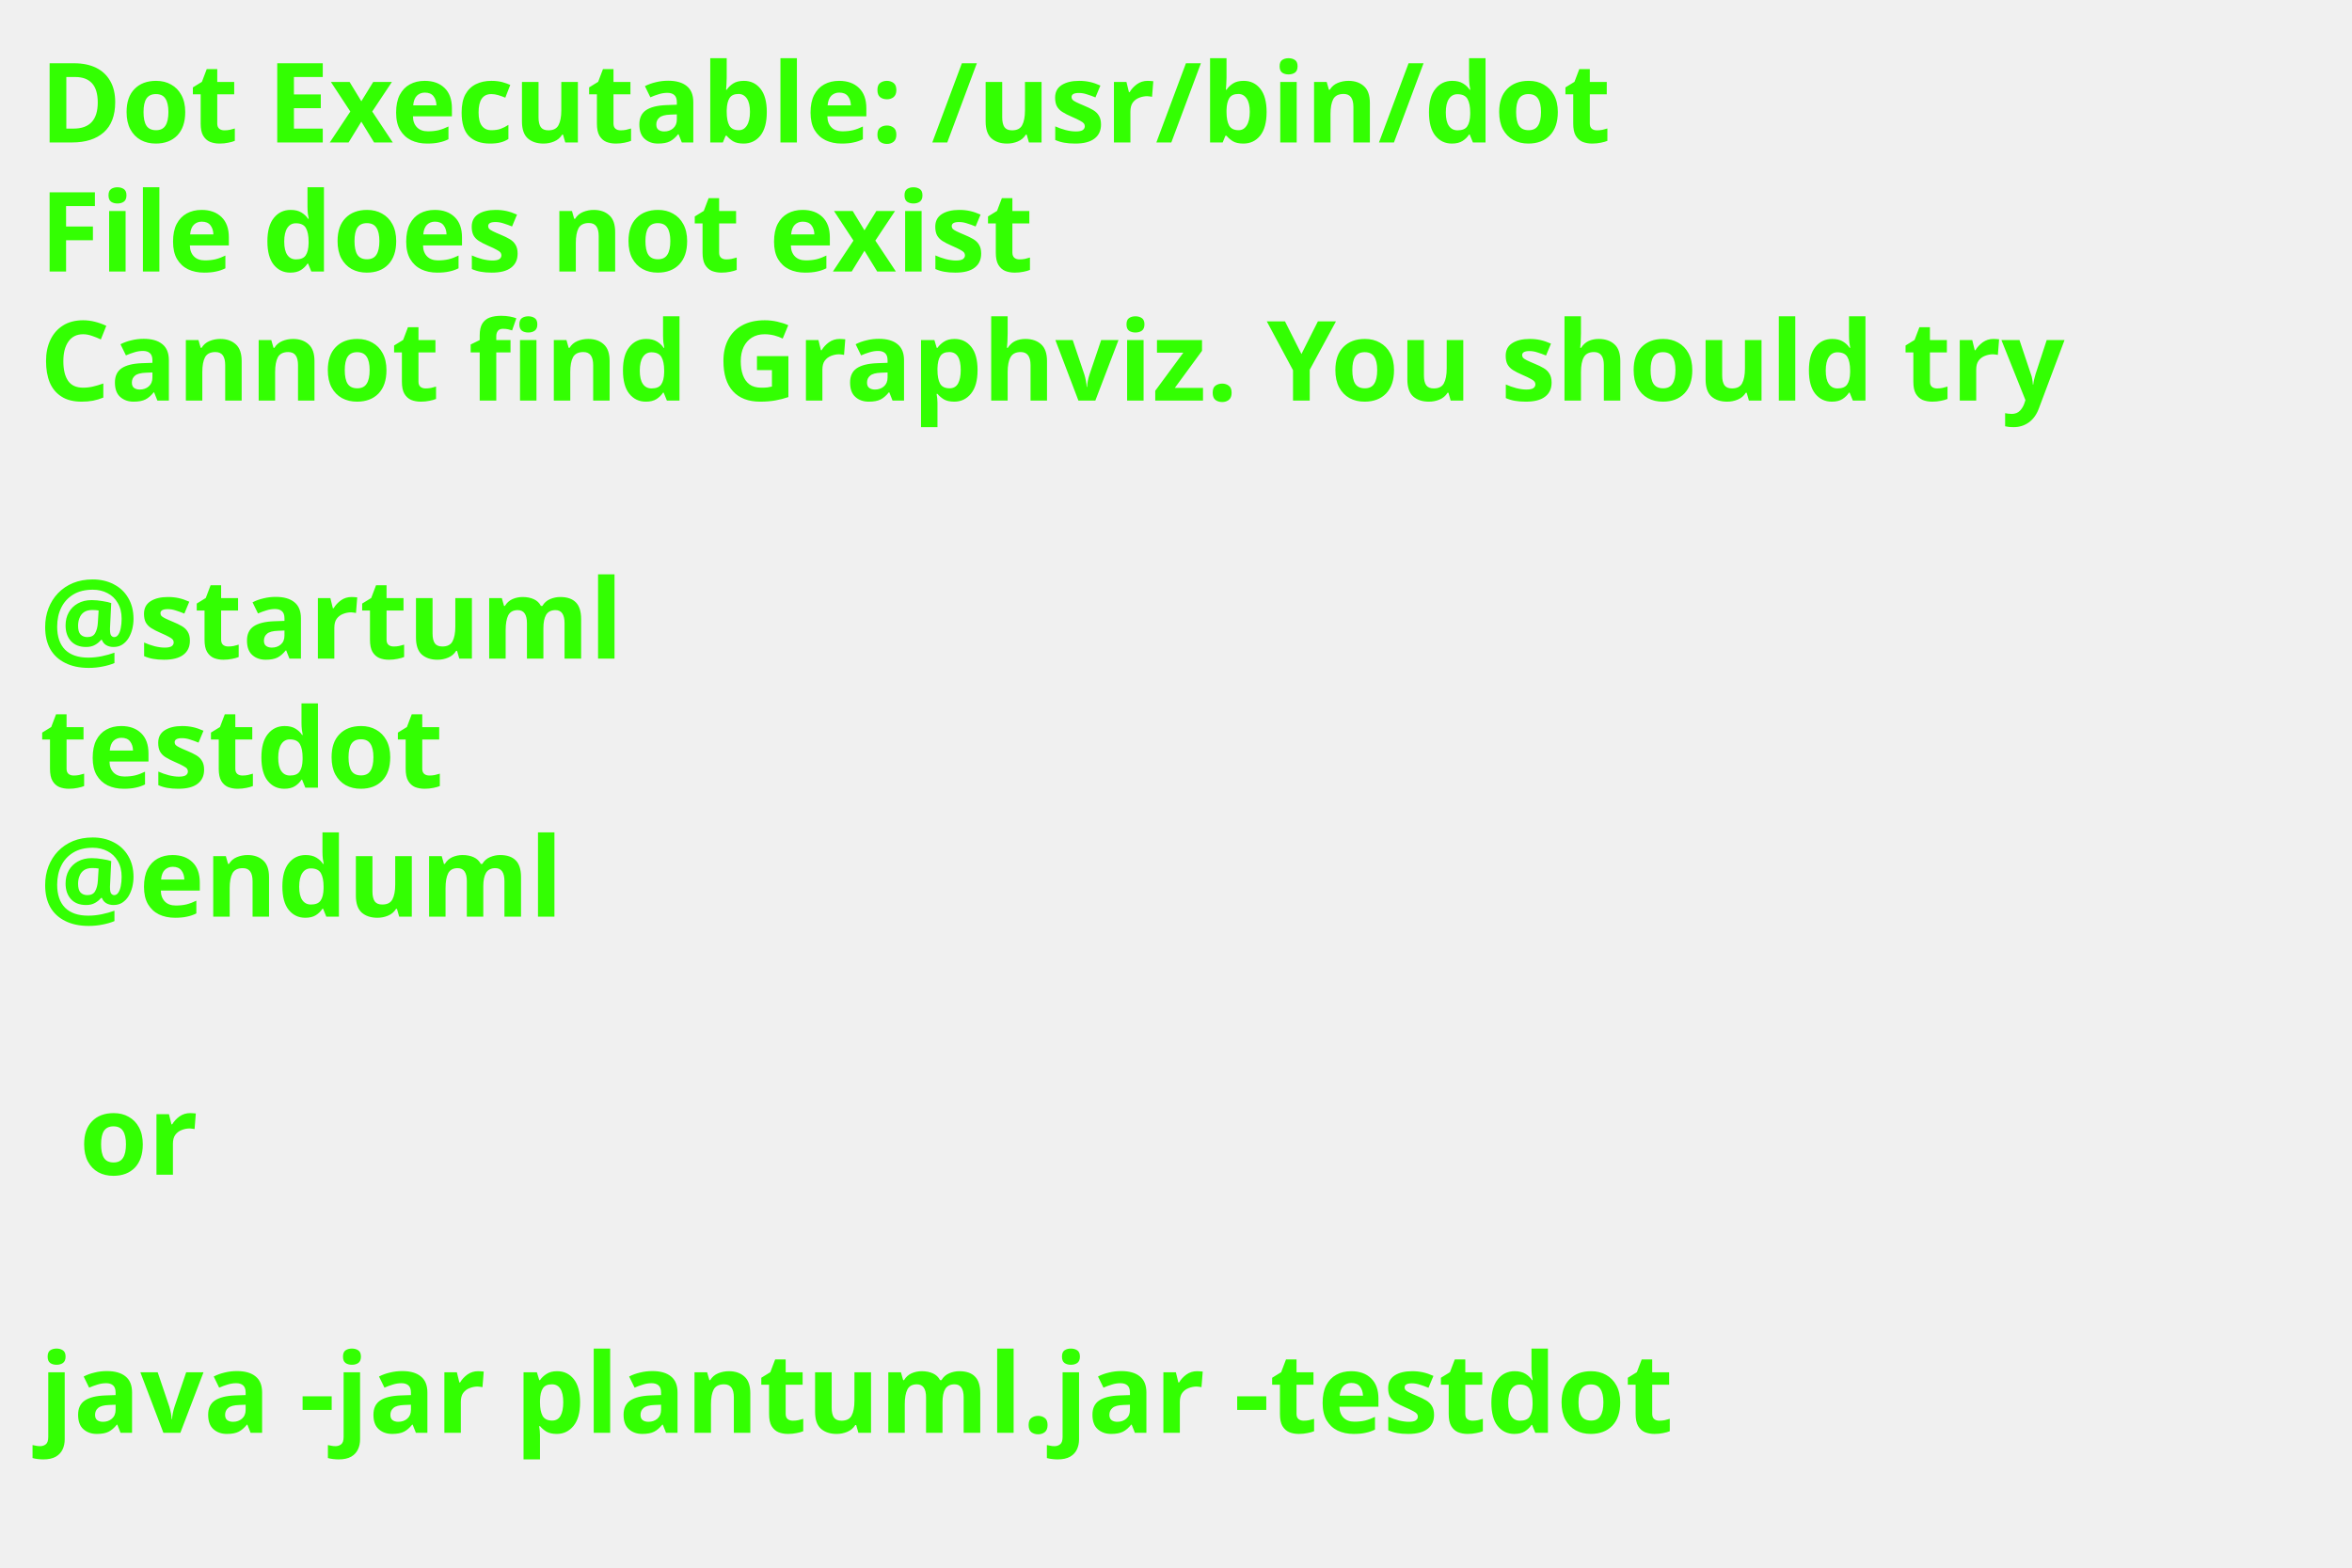
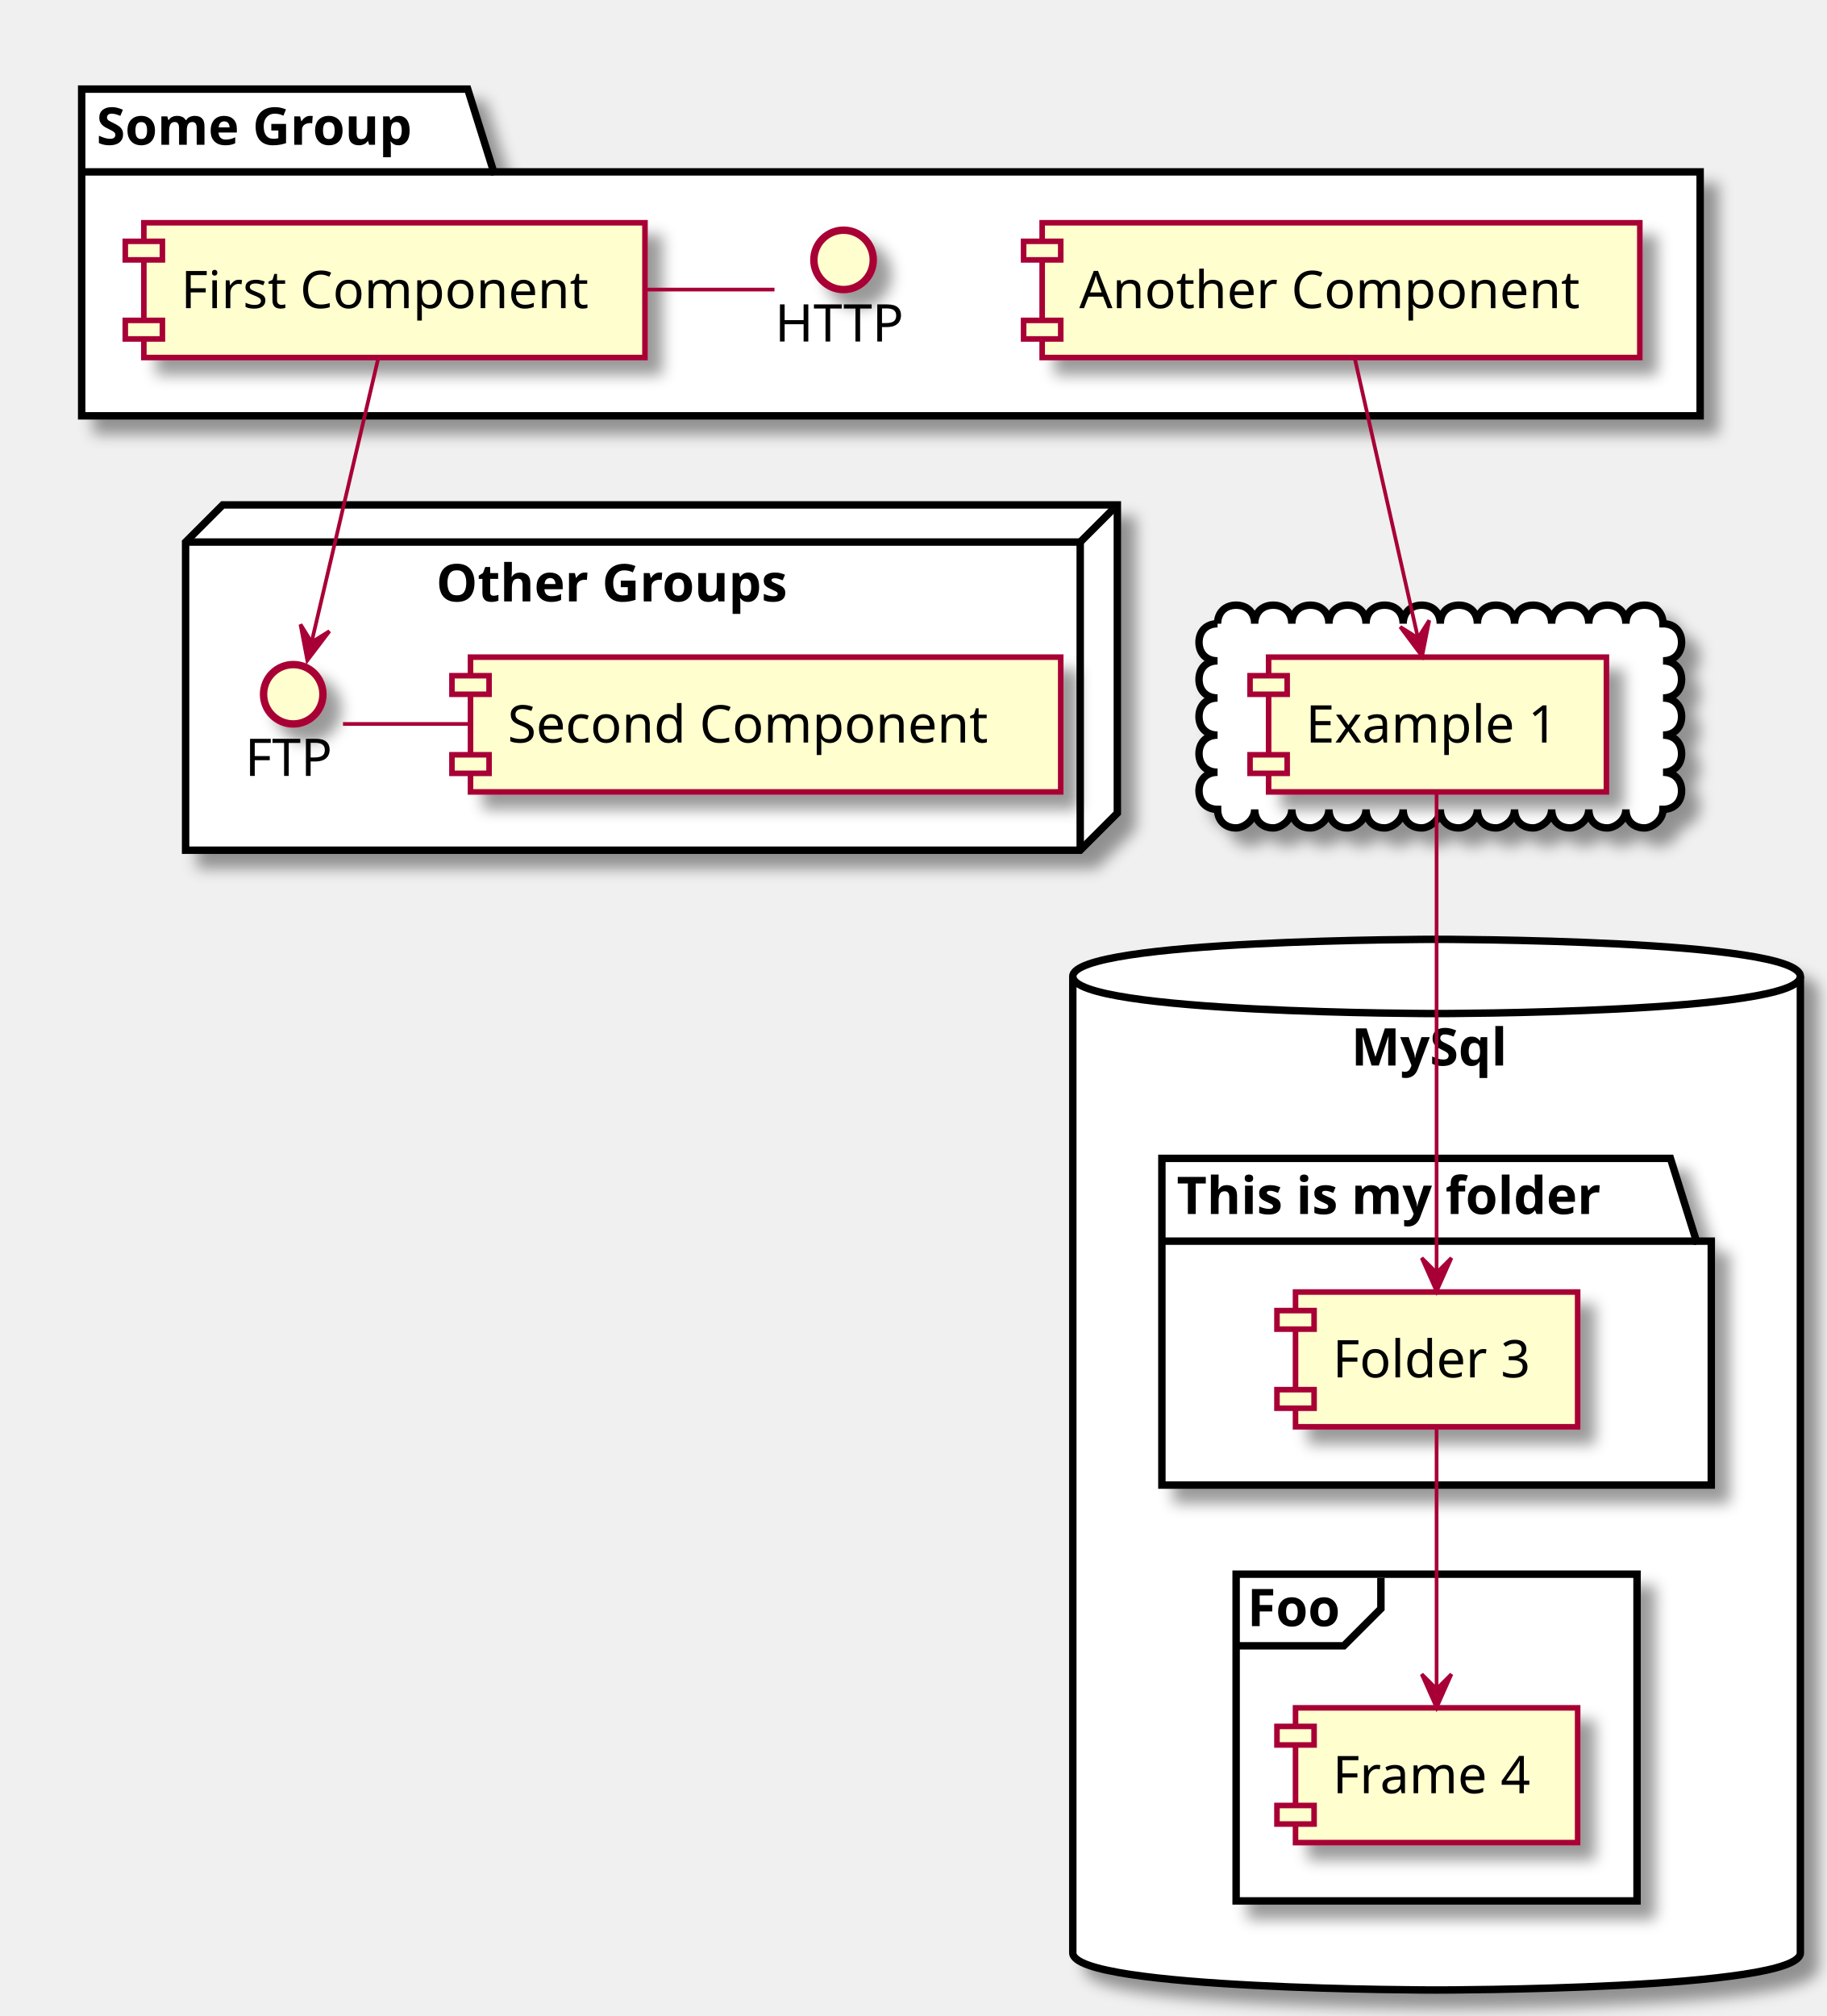
- <svg xmlns="http://www.w3.org/2000/svg" contentScriptType="application/ecmascript" contentStyleType="text/css" height="198px" preserveAspectRatio="none" style="width:297px;height:198px;background:#000000;" version="1.1" viewBox="0 0 297 198" width="297px" zoomAndPan="magnify">
-   <defs />
+ <svg xmlns="http://www.w3.org/2000/svg" contentScriptType="application/ecmascript" contentStyleType="text/css" height="543px" preserveAspectRatio="none" style="width:492px;height:543px;" version="1.1" viewBox="0 0 492 543" width="492px" zoomAndPan="magnify">
+   <defs>
+     <filter height="300%" id="fosefbm" width="300%" x="-1" y="-1">
+       <feGaussianBlur result="blurOut" stdDeviation="2.0" />
+       <feColorMatrix in="blurOut" result="blurOut2" type="matrix" values="0 0 0 0 0 0 0 0 0 0 0 0 0 0 0 0 0 0 .4 0" />
+       <feOffset dx="4.0" dy="4.0" in="blurOut2" result="blurOut3" />
+       <feBlend in="SourceGraphic" in2="blurOut3" mode="normal" />
+     </filter>
+   </defs>
  <g>
-     <text fill="#33FF02" font-family="sans-serif" font-size="14" font-weight="bold" lengthAdjust="spacingAndGlyphs" textLength="220" x="5" y="17.995">Dot Executable: /usr/bin/dot</text>
-     <text fill="#33FF02" font-family="sans-serif" font-size="14" font-weight="bold" lengthAdjust="spacingAndGlyphs" textLength="145" x="5" y="34.292">File does not exist</text>
-     <text fill="#33FF02" font-family="sans-serif" font-size="14" font-weight="bold" lengthAdjust="spacingAndGlyphs" textLength="291" x="5" y="50.589">Cannot find Graphviz. You should try</text>
-     <text fill="#33FF02" font-family="sans-serif" font-size="14" font-weight="bold" lengthAdjust="spacingAndGlyphs" textLength="0" x="10" y="66.886" />
-     <text fill="#33FF02" font-family="sans-serif" font-size="14" font-weight="bold" lengthAdjust="spacingAndGlyphs" textLength="79" x="5" y="83.183">@startuml</text>
-     <text fill="#33FF02" font-family="sans-serif" font-size="14" font-weight="bold" lengthAdjust="spacingAndGlyphs" textLength="57" x="5" y="99.48">testdot</text>
-     <text fill="#33FF02" font-family="sans-serif" font-size="14" font-weight="bold" lengthAdjust="spacingAndGlyphs" textLength="72" x="5" y="115.776">@enduml</text>
-     <text fill="#33FF02" font-family="sans-serif" font-size="14" font-weight="bold" lengthAdjust="spacingAndGlyphs" textLength="0" x="10" y="132.073" />
-     <text fill="#33FF02" font-family="sans-serif" font-size="14" font-weight="bold" lengthAdjust="spacingAndGlyphs" textLength="17" x="10" y="148.37">or</text>
-     <text fill="#33FF02" font-family="sans-serif" font-size="14" font-weight="bold" lengthAdjust="spacingAndGlyphs" textLength="0" x="10" y="164.667" />
-     <text fill="#33FF02" font-family="sans-serif" font-size="14" font-weight="bold" lengthAdjust="spacingAndGlyphs" textLength="227" x="5" y="180.964">java -jar plantuml.jar -testdot</text>
-     <text fill="#33FF02" font-family="sans-serif" font-size="14" font-weight="bold" lengthAdjust="spacingAndGlyphs" textLength="0" x="10" y="197.261" />
+     <polygon fill="#FFFFFF" filter="url(#fosefbm)" points="22,24,126,24,133,46.297,458,46.297,458,112,22,112,22,24" style="stroke: #000000; stroke-width: 2.0;" />
+     <line style="stroke: #000000; stroke-width: 2.0;" x1="22" x2="133" y1="46.297" y2="46.297" />
+     <text fill="#000000" font-family="sans-serif" font-size="14" font-weight="bold" lengthAdjust="spacingAndGlyphs" textLength="98" x="26" y="38.995">Some Group</text>
+     <polygon fill="#FFFFFF" filter="url(#fosefbm)" points="50,146,60,136,301,136,301,219,291,229,50,229,50,146" style="stroke: #000000; stroke-width: 2.0;" />
+     <line style="stroke: #000000; stroke-width: 2.0;" x1="291" x2="300" y1="146" y2="137" />
+     <line style="stroke: #000000; stroke-width: 2.0;" x1="50" x2="291" y1="146" y2="146" />
+     <line style="stroke: #000000; stroke-width: 2.0;" x1="291" x2="291" y1="146" y2="229" />
+     <text fill="#000000" font-family="sans-serif" font-size="14" font-weight="bold" lengthAdjust="spacingAndGlyphs" textLength="108" x="117.5" y="161.995">Other Groups</text>
+     <path d="M328,168 C328,165 330,163 333,163 C336,163 338,165 338,168 C338,165 340,163 343,163 C346,163 348,165 348,168 C348,165 350,163 353,163 C356,163 358,165 358,168 C358,165 360,163 363,163 C366,163 368,165 368,168 C368,165 370,163 373,163 C376,163 378,165 378,168 C378,165 380,163 383,163 C386,163 388,165 388,168 C388,165 390,163 393,163 C396,163 398,165 398,168 C398,165 400,163 403,163 C406,163 408,165 408,168 C408,165 410,163 413,163 C416,163 418,165 418,168 C418,165 420,163 423,163 C426,163 428,165 428,168 C428,165 430,163 433,163 C436,163 438,165 438,168 C438,165 440,163 443,163 C446,163 448,165 448,168 C451,168 453,170 453,173 C453,176 451,178 448,178 C451,178 453,180 453,183 C453,186 451,188 448,188 C451,188 453,190 453,193 C453,196 451,198 448,198 C451,198 453,200 453,203 C453,206 451,208 448,208 C451,208 453,210 453,213 C453,216 451,218 448,218 C448,221 445,223 443,223 C440,223 438,221 438,218 C438,221 435,223 433,223 C430,223 428,221 428,218 C428,221 425,223 423,223 C420,223 418,221 418,218 C418,221 415,223 413,223 C410,223 408,221 408,218 C408,221 405,223 403,223 C400,223 398,221 398,218 C398,221 395,223 393,223 C390,223 388,221 388,218 C388,221 385,223 383,223 C380,223 378,221 378,218 C378,221 375,223 373,223 C370,223 368,221 368,218 C368,221 365,223 363,223 C360,223 358,221 358,218 C358,221 355,223 353,223 C350,223 348,221 348,218 C348,221 345,223 343,223 C340,223 338,221 338,218 C338,221 335,223 333,223 C330,223 328,221 328,218 C325,218 323,216 323,213 C323,210 325,208 328,208 C325,208 323,206 323,203 C323,200 325,198 328,198 C325,198 323,196 323,193 C323,190 325,188 328,188 C325,188 323,186 323,183 C323,180 325,178 328,178 C325,178 323,176 323,173 C323,170 325,168 328,168 " fill="#FFFFFF" filter="url(#fosefbm)" style="stroke: #000000; stroke-width: 2.0;" />
+     <path d="M289,263 C289,253 387,253 387,253 C387,253 485,253 485,263 L485,526 C485,536 387,536 387,536 C387,536 289,536 289,526 L289,263 " fill="#FFFFFF" filter="url(#fosefbm)" style="stroke: #000000; stroke-width: 2.0;" />
+     <path d="M289,263 C289,273 387,273 387,273 C387,273 485,273 485,263 " fill="none" style="stroke: #000000; stroke-width: 2.0;" />
+     <text fill="#000000" font-family="sans-serif" font-size="14" font-weight="bold" lengthAdjust="spacingAndGlyphs" textLength="46" x="364" y="286.995">MySql</text>
+     <polygon fill="#FFFFFF" filter="url(#fosefbm)" points="313,312,450,312,457,334.297,461,334.297,461,400,313,400,313,312" style="stroke: #000000; stroke-width: 2.0;" />
+     <line style="stroke: #000000; stroke-width: 2.0;" x1="313" x2="457" y1="334.297" y2="334.297" />
+     <text fill="#000000" font-family="sans-serif" font-size="14" font-weight="bold" lengthAdjust="spacingAndGlyphs" textLength="131" x="317" y="326.995">This is my folder</text>
+     <rect fill="#FFFFFF" filter="url(#fosefbm)" height="88" style="stroke: #000000; stroke-width: 2.0;" width="108" x="333" y="424" />
+     <path d="M372,425 L372,433.297 L362,443.297 L333,443.297 " fill="none" style="stroke: #000000; stroke-width: 2.0;" />
+     <text fill="#000000" font-family="sans-serif" font-size="14" font-weight="bold" lengthAdjust="spacingAndGlyphs" textLength="29" x="336" y="437.995">Foo</text>
+     <ellipse cx="227.25" cy="70" fill="#FEFECE" filter="url(#fosefbm)" rx="8" ry="8" style="stroke: #A80036; stroke-width: 2.0;" />
+     <text fill="#000000" font-family="sans-serif" font-size="14" lengthAdjust="spacingAndGlyphs" textLength="37" x="208.75" y="91.995">HTTP</text>
+     <rect fill="#FEFECE" filter="url(#fosefbm)" height="36.297" style="stroke: #A80036; stroke-width: 1.5;" width="135" x="38.75" y="60" />
+     <rect fill="#FEFECE" height="5" style="stroke: #A80036; stroke-width: 1.5;" width="10" x="33.75" y="65" />
+     <rect fill="#FEFECE" height="5" style="stroke: #A80036; stroke-width: 1.5;" width="10" x="33.75" y="86.297" />
+     <text fill="#000000" font-family="sans-serif" font-size="14" lengthAdjust="spacingAndGlyphs" textLength="115" x="48.75" y="82.995">First Component</text>
+     <rect fill="#FEFECE" filter="url(#fosefbm)" height="36.297" style="stroke: #A80036; stroke-width: 1.5;" width="161" x="280.75" y="60" />
+     <rect fill="#FEFECE" height="5" style="stroke: #A80036; stroke-width: 1.5;" width="10" x="275.75" y="65" />
+     <rect fill="#FEFECE" height="5" style="stroke: #A80036; stroke-width: 1.5;" width="10" x="275.75" y="86.297" />
+     <text fill="#000000" font-family="sans-serif" font-size="14" lengthAdjust="spacingAndGlyphs" textLength="141" x="290.75" y="82.995">Another Component</text>
+     <ellipse cx="79" cy="187" fill="#FEFECE" filter="url(#fosefbm)" rx="8" ry="8" style="stroke: #A80036; stroke-width: 2.0;" />
+     <text fill="#000000" font-family="sans-serif" font-size="14" lengthAdjust="spacingAndGlyphs" textLength="26" x="66" y="208.995">FTP</text>
+     <rect fill="#FEFECE" filter="url(#fosefbm)" height="36.297" style="stroke: #A80036; stroke-width: 1.5;" width="159" x="126.75" y="177" />
+     <rect fill="#FEFECE" height="5" style="stroke: #A80036; stroke-width: 1.5;" width="10" x="121.75" y="182" />
+     <rect fill="#FEFECE" height="5" style="stroke: #A80036; stroke-width: 1.5;" width="10" x="121.75" y="203.297" />
+     <text fill="#000000" font-family="sans-serif" font-size="14" lengthAdjust="spacingAndGlyphs" textLength="139" x="136.75" y="199.995">Second Component</text>
+     <rect fill="#FEFECE" filter="url(#fosefbm)" height="36.297" style="stroke: #A80036; stroke-width: 1.5;" width="91" x="341.75" y="177" />
+     <rect fill="#FEFECE" height="5" style="stroke: #A80036; stroke-width: 1.5;" width="10" x="336.75" y="182" />
+     <rect fill="#FEFECE" height="5" style="stroke: #A80036; stroke-width: 1.5;" width="10" x="336.75" y="203.297" />
+     <text fill="#000000" font-family="sans-serif" font-size="14" lengthAdjust="spacingAndGlyphs" textLength="71" x="351.75" y="199.995">Example 1</text>
+     <rect fill="#FEFECE" filter="url(#fosefbm)" height="36.297" style="stroke: #A80036; stroke-width: 1.5;" width="76" x="349" y="348" />
+     <rect fill="#FEFECE" height="5" style="stroke: #A80036; stroke-width: 1.5;" width="10" x="344" y="353" />
+     <rect fill="#FEFECE" height="5" style="stroke: #A80036; stroke-width: 1.5;" width="10" x="344" y="374.297" />
+     <text fill="#000000" font-family="sans-serif" font-size="14" lengthAdjust="spacingAndGlyphs" textLength="56" x="359" y="370.995">Folder 3</text>
+     <rect fill="#FEFECE" filter="url(#fosefbm)" height="36.297" style="stroke: #A80036; stroke-width: 1.5;" width="76" x="349" y="460" />
+     <rect fill="#FEFECE" height="5" style="stroke: #A80036; stroke-width: 1.5;" width="10" x="344" y="465" />
+     <rect fill="#FEFECE" height="5" style="stroke: #A80036; stroke-width: 1.5;" width="10" x="344" y="486.297" />
+     <text fill="#000000" font-family="sans-serif" font-size="14" lengthAdjust="spacingAndGlyphs" textLength="56" x="359" y="482.995">Frame 4</text>
+     <path d="M208.64,78 C196.957,78 185.273,78 173.59,78 " fill="none" style="stroke: #A80036; stroke-width: 1.0;" />
+     <path d="M92.394,195 C103.785,195 115.175,195 126.565,195 " fill="none" style="stroke: #A80036; stroke-width: 1.0;" />
+     <path d="M101.899,96.466 C97.092,116.942 89.128,150.864 83.972,172.821 " fill="none" style="stroke: #A80036; stroke-width: 1.0;" />
+     <polygon fill="#A80036" points="82.79,177.858,88.741,170.011,83.933,172.99,80.953,168.182,82.79,177.858" style="stroke: #A80036; stroke-width: 1.0;" />
+     <path d="M364.949,96.466 C369.499,116.593 376.987,149.712 381.956,171.688 " fill="none" style="stroke: #A80036; stroke-width: 1.0;" />
+     <polygon fill="#A80036" points="383.099,176.746,385.017,167.086,381.997,171.869,377.214,168.849,383.099,176.746" style="stroke: #A80036; stroke-width: 1.0;" />
+     <path d="M387,213.135 C387,243.881 387,308.394 387,342.6 " fill="none" style="stroke: #A80036; stroke-width: 1.0;" />
+     <polygon fill="#A80036" points="387,347.82,391,338.82,387,342.82,383,338.82,387,347.82" style="stroke: #A80036; stroke-width: 1.0;" />
+     <path d="M387,384.188 C387,403.238 387,434.02 387,454.862 " fill="none" style="stroke: #A80036; stroke-width: 1.0;" />
+     <polygon fill="#A80036" points="387,459.933,391,450.933,387,454.933,383,450.933,387,459.933" style="stroke: #A80036; stroke-width: 1.0;" />
  </g>
</svg>
